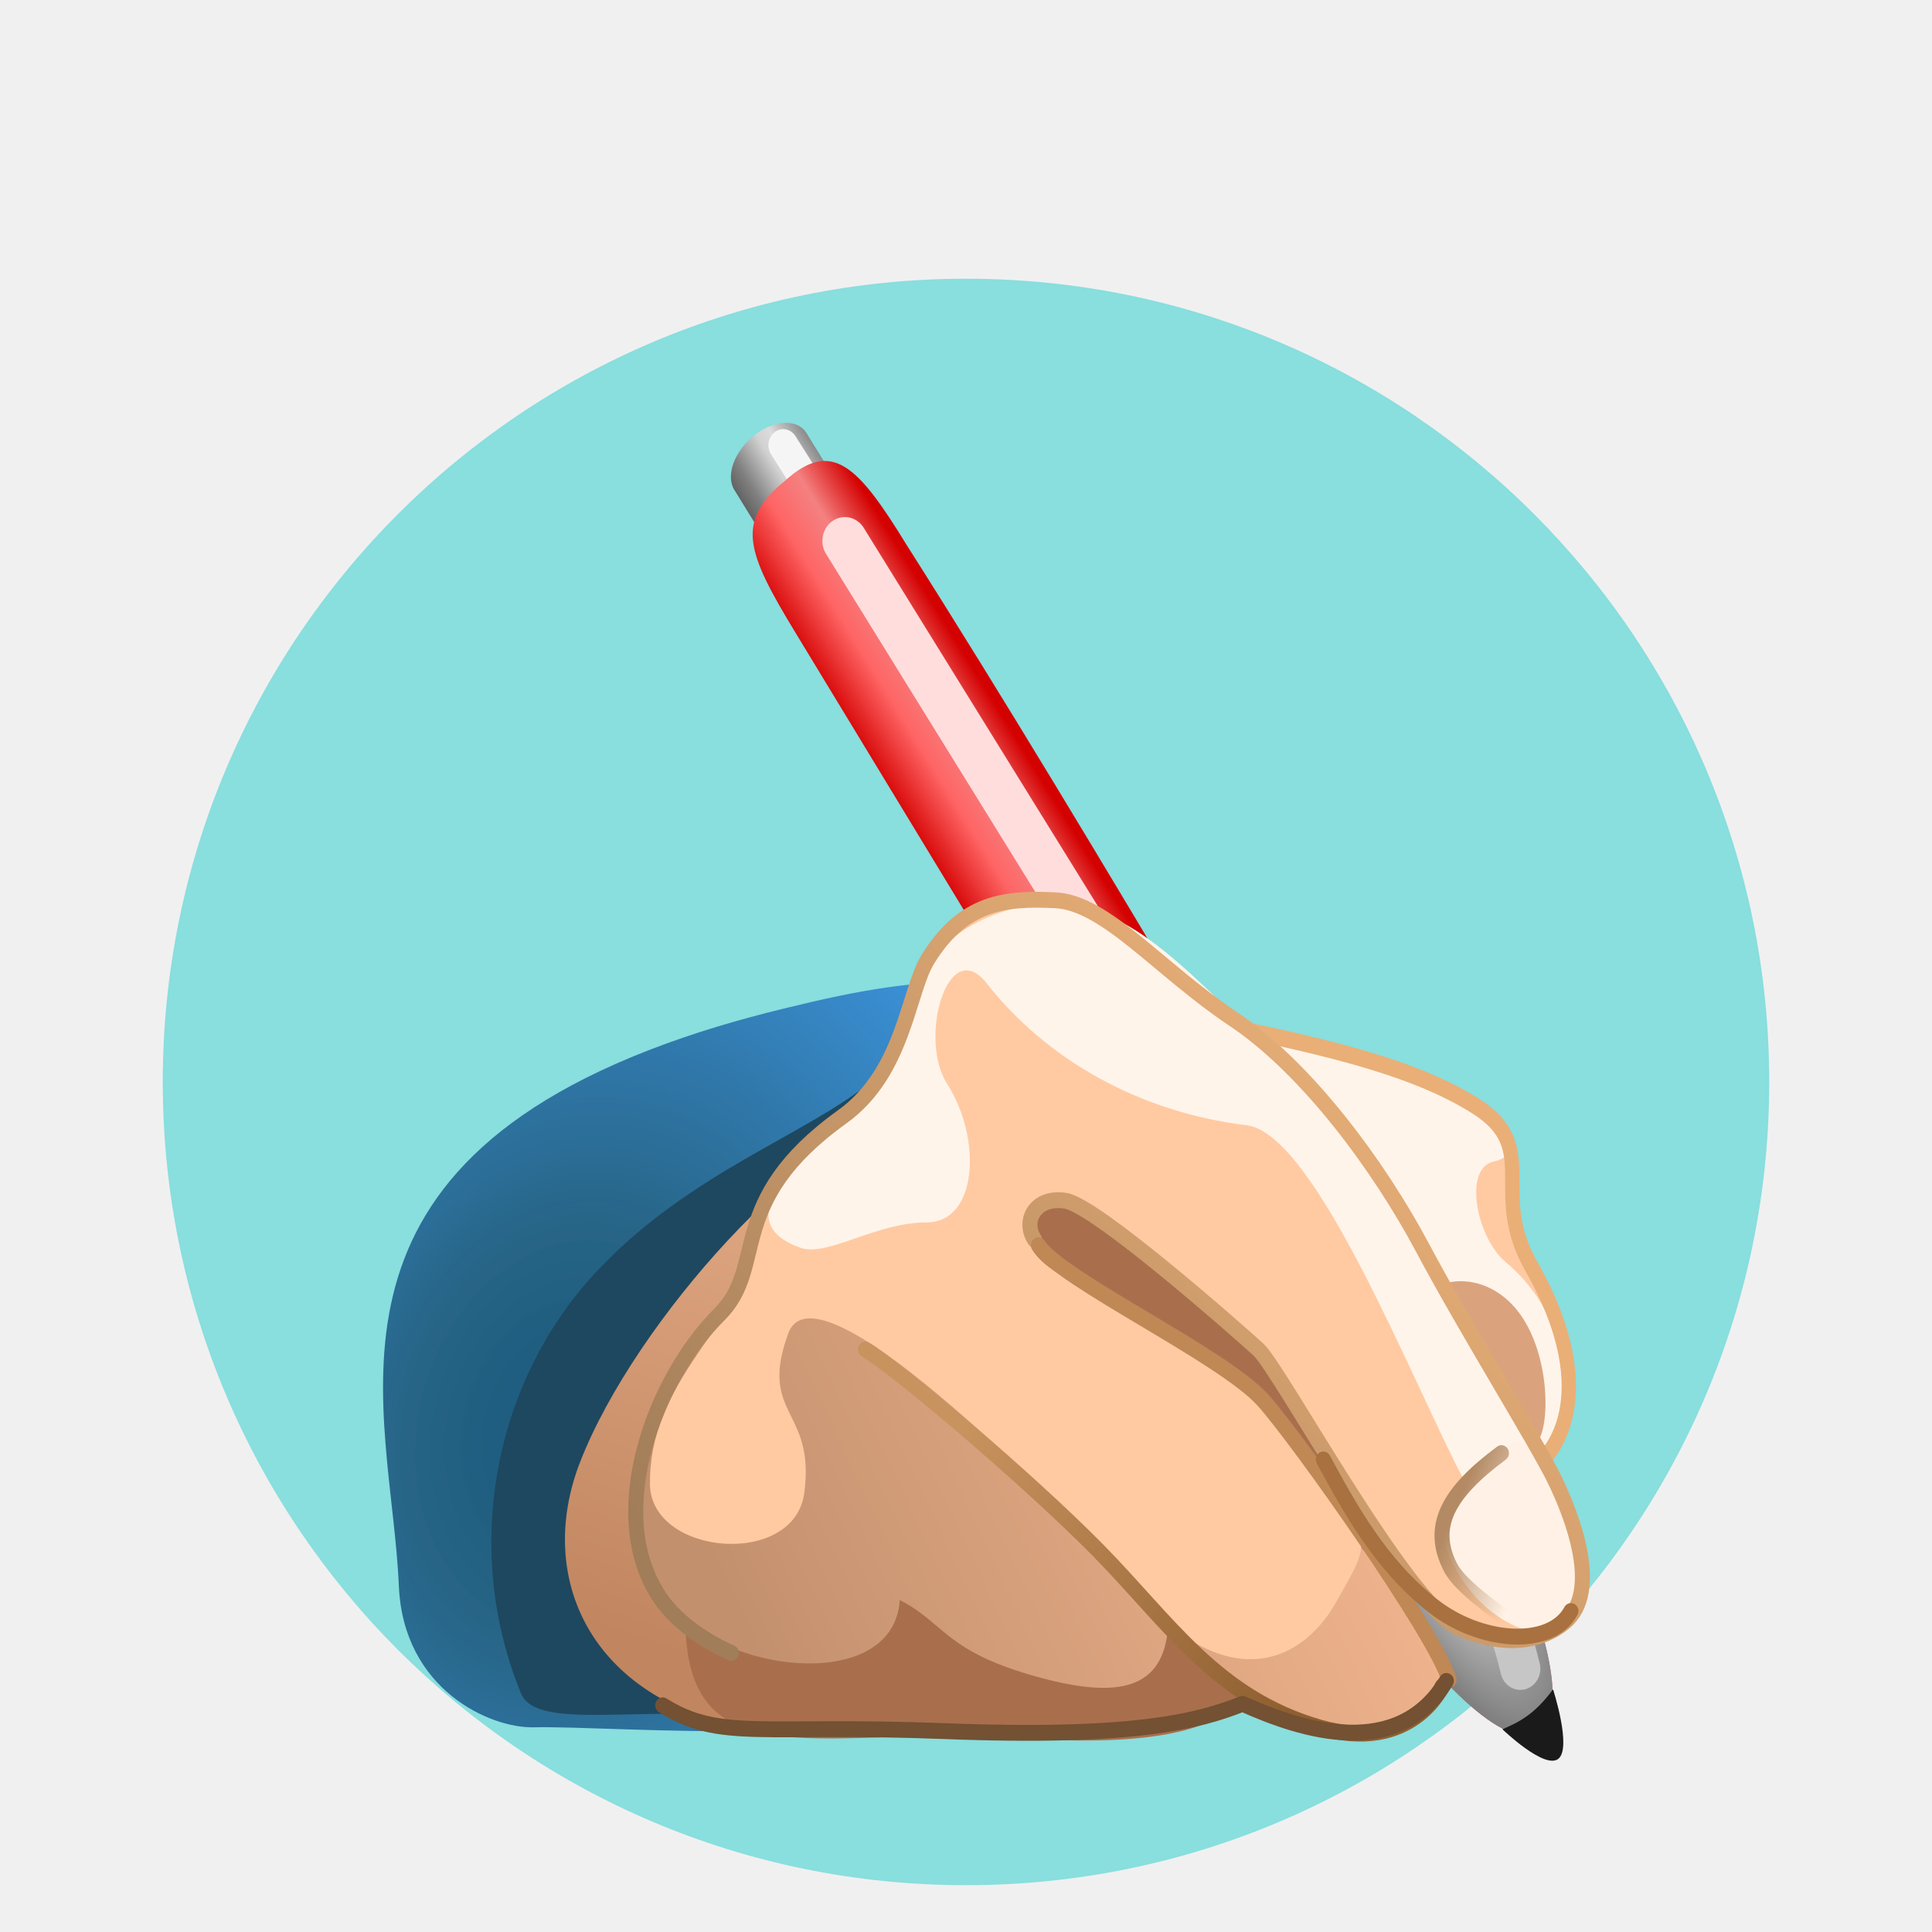
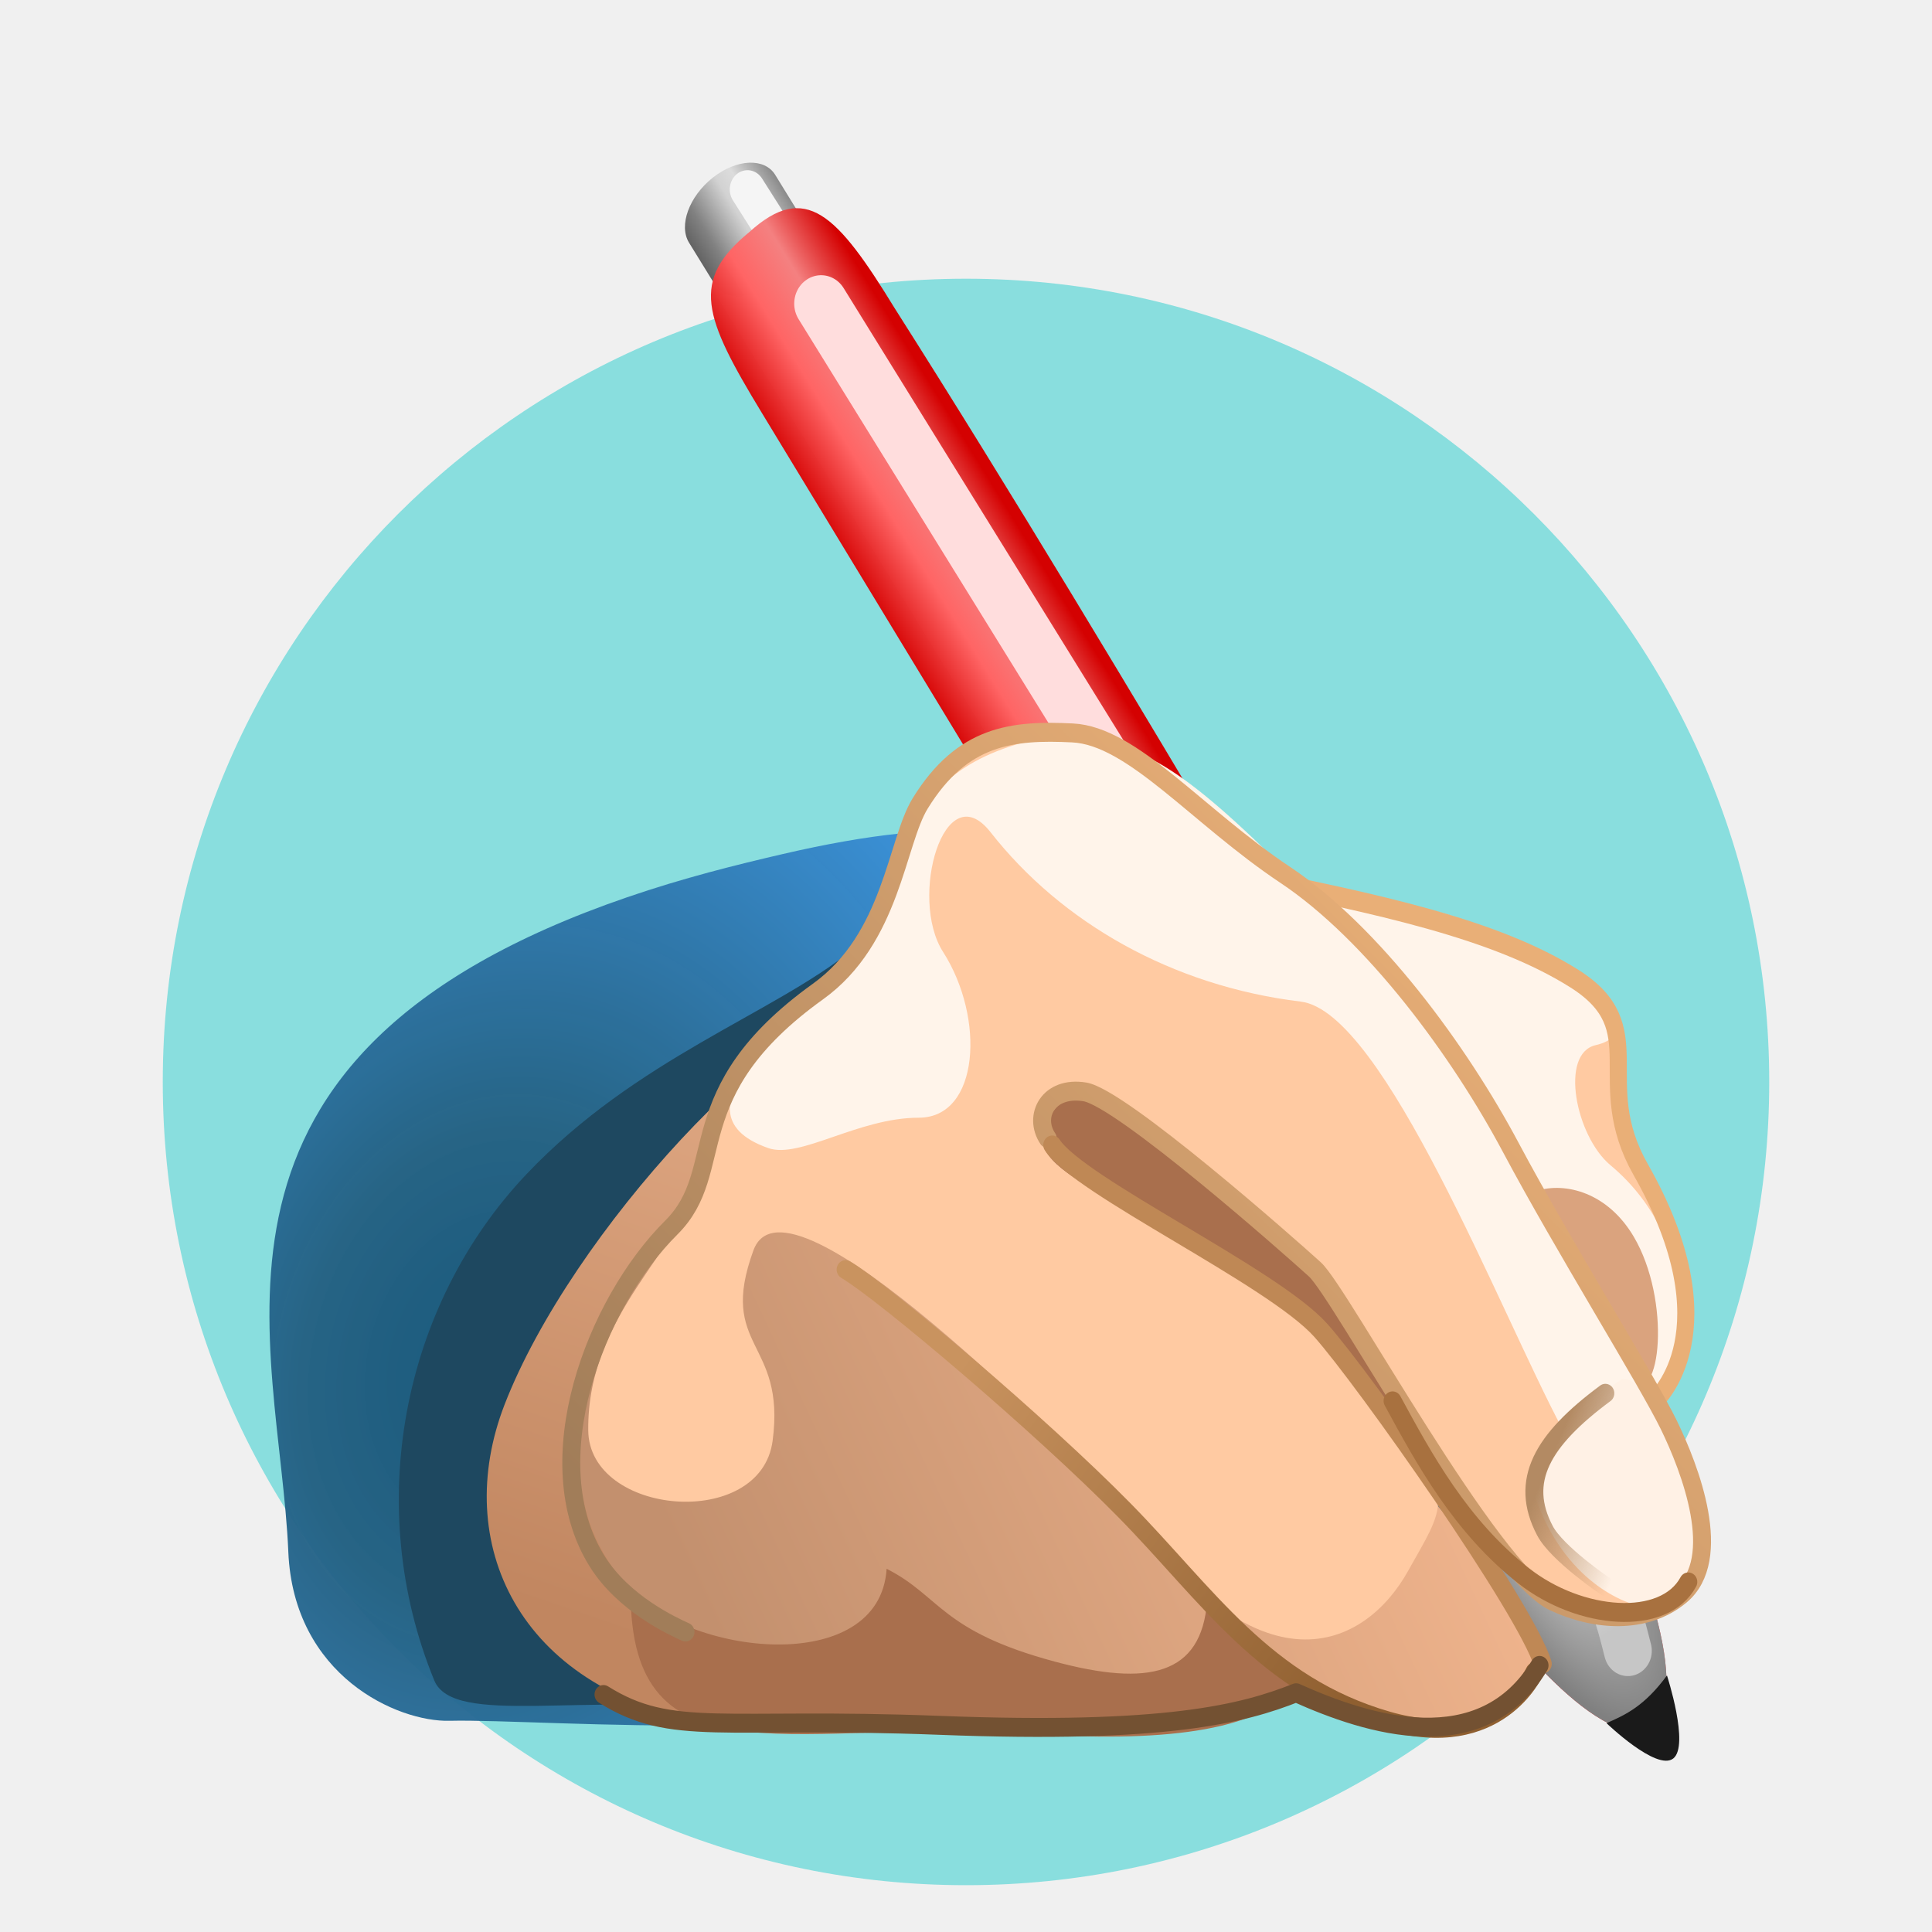
<svg xmlns="http://www.w3.org/2000/svg" xmlns:xlink="http://www.w3.org/1999/xlink" width="100" height="100" viewBox="0 0 26.458 26.458" version="1.1" id="svg2787">
  <defs id="defs2784">
    <radialGradient xlink:href="#linearGradient59915" id="radialGradient60842" cx="3.635" cy="19.025" fx="3.635" fy="19.025" r="8.092" gradientTransform="matrix(1.095756,0.4466969,-0.5034751,1.337597,10.75593,-7.815482)" gradientUnits="userSpaceOnUse" />
    <linearGradient id="linearGradient59915">
      <stop style="stop-color:#18587b;stop-opacity:1;" offset="0.003" id="stop59911" />
      <stop style="stop-color:#246183;stop-opacity:0.973;" offset="0.337" id="stop60848" />
      <stop style="stop-color:#3b91d9;stop-opacity:0.995;" offset="1" id="stop59913" />
    </linearGradient>
    <linearGradient xlink:href="#linearGradient76035" id="linearGradient76037" x1="3.644" y1="23.313" x2="6.448" y2="14.913" gradientUnits="userSpaceOnUse" gradientTransform="matrix(0.9579003,0,0,0.9289272,1.946595,1.211061)" />
    <linearGradient id="linearGradient76035">
      <stop style="stop-color:#c18660;stop-opacity:1;" offset="0" id="stop76031" />
      <stop style="stop-color:#dca47f;stop-opacity:1;" offset="1" id="stop76033" />
    </linearGradient>
    <linearGradient xlink:href="#linearGradient85669" id="linearGradient85671" x1="5.317" y1="5.855" x2="7.33" y2="5.855" gradientUnits="userSpaceOnUse" gradientTransform="matrix(0.8841996,0,0,0.8964211,1.145549,2.759396)" />
    <linearGradient id="linearGradient85669">
      <stop style="stop-color:#636363;stop-opacity:1;" offset="0" id="stop85665" />
      <stop style="stop-color:#818181;stop-opacity:1;" offset="0.184" id="stop86670" />
      <stop style="stop-color:#d2d2d2;stop-opacity:1;" offset="0.521" id="stop85673" />
      <stop style="stop-color:#dcdcdc;stop-opacity:1;" offset="0.675" id="stop85675" />
      <stop style="stop-color:#8a8a8a;stop-opacity:1;" offset="1" id="stop85667" />
    </linearGradient>
    <linearGradient xlink:href="#linearGradient84743" id="linearGradient85041" gradientUnits="userSpaceOnUse" x1="-34.784" y1="47.867" x2="-31.362" y2="47.867" gradientTransform="matrix(0.6492605,-0.4844824,0.4526116,0.6949785,17.44154,-35.16798)" />
    <linearGradient id="linearGradient84743">
      <stop style="stop-color:#d40000;stop-opacity:1;" offset="0" id="stop84739" />
      <stop style="stop-color:#ff6464;stop-opacity:0.996;" offset="0.389" id="stop84747" />
      <stop style="stop-color:#f48080;stop-opacity:0.996;" offset="0.665" id="stop84749" />
      <stop style="stop-color:#d40000;stop-opacity:0.996;" offset="1" id="stop84741" />
    </linearGradient>
    <radialGradient xlink:href="#linearGradient84755" id="radialGradient84763-1" cx="-33.851" cy="60.536" fx="-33.851" fy="60.536" r="1.676" gradientTransform="matrix(1.223267,2.026778,-0.7182522,0.4967031,107.5069,59.95209)" gradientUnits="userSpaceOnUse" />
    <linearGradient id="linearGradient84755">
      <stop style="stop-color:#d5d5d5;stop-opacity:1;" offset="0" id="stop84761" />
      <stop style="stop-color:#808080;stop-opacity:1;" offset="1" id="stop84751" />
    </linearGradient>
    <linearGradient xlink:href="#linearGradient65575" id="linearGradient65577" x1="6.909" y1="24.187" x2="22.028" y2="15.963" gradientUnits="userSpaceOnUse" gradientTransform="matrix(0.8328184,0,0,0.918809,3.034484,1.09156)" />
    <linearGradient id="linearGradient65575">
      <stop style="stop-color:#c3906e;stop-opacity:1;" offset="0" id="stop65573" />
      <stop style="stop-color:#f7ba92;stop-opacity:1;" offset="1" id="stop65571" />
    </linearGradient>
    <linearGradient xlink:href="#linearGradient84936" id="linearGradient85043" gradientUnits="userSpaceOnUse" x1="-32.29" y1="58.451" x2="-32.677" y2="61.374" gradientTransform="matrix(0.6492605,-0.4844824,0.4526116,0.6949785,17.44154,-35.16798)" />
    <linearGradient id="linearGradient84936">
      <stop style="stop-color:#ffffff;stop-opacity:1;" offset="0" id="stop84932" />
      <stop style="stop-color:#c6c6c6;stop-opacity:1;" offset="1" id="stop84934" />
    </linearGradient>
    <linearGradient xlink:href="#linearGradient65608" id="linearGradient65610" x1="4.747" y1="22.042" x2="17.09" y2="7.688" gradientUnits="userSpaceOnUse" gradientTransform="matrix(0.8328184,0,0,0.918809,3.034484,1.09156)" />
    <linearGradient id="linearGradient65608">
      <stop style="stop-color:#a17d59;stop-opacity:1;" offset="0" id="stop65604" />
      <stop style="stop-color:#e9af77;stop-opacity:1;" offset="1" id="stop65606" />
    </linearGradient>
    <linearGradient xlink:href="#linearGradient65616" id="linearGradient65618" x1="12.141" y1="19.435" x2="19.578" y2="25.749" gradientUnits="userSpaceOnUse" gradientTransform="matrix(0.8328184,0,0,0.918809,3.034484,1.09156)" />
    <linearGradient id="linearGradient65616">
      <stop style="stop-color:#c9935f;stop-opacity:1;" offset="0" id="stop65612" />
      <stop style="stop-color:#8f5f30;stop-opacity:1;" offset="1" id="stop65614" />
    </linearGradient>
    <linearGradient xlink:href="#linearGradient90927" id="linearGradient90929" x1="22.897" y1="21.657" x2="24.824" y2="22.583" gradientUnits="userSpaceOnUse" gradientTransform="matrix(0.8724877,0,0,0.9339243,2.463191,0.9347117)" />
    <linearGradient id="linearGradient90927">
      <stop style="stop-color:#b38a63;stop-opacity:1;" offset="0.088" id="stop90923" />
      <stop style="stop-color:#b38a63;stop-opacity:0;" offset="1" id="stop90925" />
    </linearGradient>
    <mask maskUnits="userSpaceOnUse" id="mask54252">
      <circle style="fill:#ffffff;fill-opacity:1;fill-rule:evenodd;stroke-width:0.226" id="circle54254" cx="16.529" cy="23.564" r="11.101" />
    </mask>
  </defs>
  <g id="layer1">
    <circle style="fill:#89dede;fill-opacity:1;fill-rule:evenodd;stroke-width:0.224" id="path29876" cx="13.229" cy="14.817" r="11" />
    <rect style="fill:#ffffff;fill-opacity:0.547;fill-rule:evenodd;stroke-width:0.219" id="rect51341" width="26.7" height="5.67" x="3.079" y="31.239" mask="url(#mask54252)" transform="translate(-3.300168,-8.848254)" />
-     <g id="g39395" transform="matrix(0.6852605,0,0,0.7240181,4.282752,5.686754)">
+     <g id="g39395" transform="matrix(0.8185278,0,0,0.8648229,2.539748,2.1033)">
      <path style="fill:url(#radialGradient60842);fill-opacity:1;stroke:none;stroke-width:0;stroke-linecap:round;stroke-linejoin:round;stroke-miterlimit:8;stroke-dasharray:none;stroke-opacity:1;paint-order:fill markers stroke;stop-color:#000000" d="m 16.599,15.321 c -1.919,-1.343 0.735,-2.168 -0.772,-3.595 -1.185,-1.122 -2.957,-1.266 -5.834,-0.634 -0.782,0.172 -1.655,0.376 -2.603,0.684 -7.734,2.513 -5.817,7.061 -5.669,10.366 0.088,1.967 1.83,2.696 2.698,2.675 0.787,-0.019 2.719,0.102 4.471,0.068 3.099,-0.06 7.71,-9.564 7.71,-9.564 z" id="path57461" />
      <path style="fill:#1e4860;fill-opacity:1;stroke:#8d643e;stroke-width:0;stroke-linecap:round;stroke-linejoin:round;stroke-miterlimit:8;stroke-dasharray:none;stroke-opacity:1;paint-order:fill markers stroke;stop-color:#000000" d="m 11.154,12.611 c -0.402,1.671 -2.074,2.937 -3.644,5.166 -1.57,2.228 1.017,4.851 1.672,6.893 C 6.716,24.345 4.485,24.921 4.162,24.176 2.974,21.433 3.615,18.247 5.708,16.159 7.548,14.324 9.826,13.626 11.154,12.611 Z" id="path53100" />
      <path style="fill:url(#linearGradient76037);fill-opacity:1;stroke:#8d643e;stroke-width:0;stroke-linecap:round;stroke-linejoin:round;stroke-miterlimit:8;stroke-dasharray:none;stroke-opacity:1;paint-order:fill markers stroke;stop-color:#000000" d="m 11.671,13.378 c -1.682,0.1 -5.217,3.709 -6.332,6.432 -0.894,2.186 0.221,4.488 3.336,5.028 2.359,0.409 2.995,-11.46 2.995,-11.46 z" id="path31127" />
      <path style="fill:#a96f4d;fill-opacity:1;stroke:#8d643e;stroke-width:0;stroke-linecap:round;stroke-linejoin:round;stroke-miterlimit:8;stroke-dasharray:none;stroke-opacity:1;paint-order:fill markers stroke;stop-color:#000000" d="m 18.508,24.252 c -0.465,0.758 -2.33,0.907 -4.346,0.77 -3.797,-0.259 -6.649,0.879 -6.712,-2.122 -0.08,-3.835 3.468,-9.863 4.725,-11.731 0.941,-1.399 3.711,-1.408 6.22,0.233 0.841,0.55 1.748,1.114 2.42,2.103 2.742,4.035 3.379,8.021 1.903,9.982 -0.689,1.987 -2.311,1.657 -4.211,0.766 z" id="path29159-4" />
      <g id="g98019" transform="matrix(1,0,0,1.02875,-0.5480357,-1.568279)" style="stroke-width:0.986">
        <rect style="fill:url(#linearGradient85671);fill-opacity:1;fill-rule:evenodd;stroke:none;stroke-width:0.261" id="rect83887-4" width="1.78" height="1.934" x="5.847" y="7.041" rx="0.991" ry="0.578" transform="matrix(0.8094748,-0.5871546,0.5566065,0.8307763,0,0)" />
        <path style="fill:#999999;fill-opacity:1;stroke:#f5f5f5;stroke-width:0.592;stroke-linecap:round;stroke-linejoin:round;stroke-miterlimit:8;stroke-dasharray:none;stroke-opacity:1;paint-order:fill markers stroke;stop-color:#000000" d="M 9.951,2.076 10.288,2.565" id="path85663" />
      </g>
      <path style="fill:url(#linearGradient85041);fill-opacity:1;fill-rule:evenodd;stroke:none;stroke-width:0;stroke-opacity:1" d="m 23.637,20.914 c 0.491,0.764 1.646,3.402 0.895,3.962 -0.751,0.561 -2.578,-1.575 -3.069,-2.34 L 9.644,4.107 C 8.662,2.578 8.448,2.011 9.431,1.245 10.373,0.435 10.901,0.957 11.866,2.449 c 3.902,5.812 8.102,12.794 11.771,18.465 z" id="rect31697-3-6-0-6" />
      <path id="path84605-6" style="fill:url(#radialGradient84763-1);fill-opacity:1;fill-rule:evenodd;stroke-width:0" d="m 22.835,19.678 0.802,1.236 c 0.491,0.764 1.646,3.402 0.895,3.962 -0.751,0.561 -2.578,-1.575 -3.069,-2.34 l -0.804,-1.234 c 0.699,-0.186 1.687,-0.577 2.176,-1.624 z" />
      <path style="fill:url(#linearGradient65577);fill-opacity:1;stroke:#8d643e;stroke-width:0;stroke-linecap:round;stroke-linejoin:round;stroke-miterlimit:8;stroke-dasharray:none;stroke-opacity:1;paint-order:fill markers stroke;stop-color:#000000" d="m 11.886,17.07 c 1.256,1.299 6.109,1.629 8.625,3.922 1.341,1.222 2.15,2.626 2.15,2.626 0,0 -0.592,1.945 -2.941,1.099 -0.706,-0.254 -1.849,-0.81 -2.627,-1.796 -0.093,1.18 -0.989,1.355 -2.547,0.959 C 12.632,23.394 12.636,22.844 11.731,22.41 11.617,24.128 8.384,23.804 7.37,22.664 6.44,21.619 6.188,20.24 7.529,17.841 8.429,16.231 10.687,15.249 11.886,17.07 Z" id="path29221" />
      <path id="path83941-4" style="fill:#1a1a1a;stroke-width:0;stroke-linecap:round;stroke-linejoin:round;stroke-miterlimit:8;paint-order:fill markers stroke;stop-color:#000000" d="m 24.787,24.099 c 0,0 0.381,1.109 0.105,1.315 -0.277,0.206 -1.117,-0.56 -1.117,-0.56 0.317,-0.13 0.635,-0.269 1.012,-0.755 z" />
      <path style="fill:none;fill-opacity:1;stroke:#ffdddd;stroke-width:0.9;stroke-linecap:round;stroke-linejoin:round;stroke-miterlimit:8;stroke-dasharray:none;stroke-opacity:1;paint-order:fill markers stroke;stop-color:#000000" d="M 10.635,2.376 21.634,19.198" id="path84238-0" />
      <path style="fill:none;fill-opacity:1;stroke:url(#linearGradient85043);stroke-width:0.8;stroke-linecap:round;stroke-linejoin:round;stroke-miterlimit:8;stroke-dasharray:none;stroke-opacity:1;paint-order:fill markers stroke;stop-color:#000000" d="m 22.802,20.841 c 1.019,1.609 1.194,2.36 1.331,2.868" id="path84822-7" />
      <path id="path29161-2" style="fill:#ffcaa2;fill-opacity:1;stroke:#8d643e;stroke-width:0;stroke-linecap:round;stroke-linejoin:round;stroke-miterlimit:8;stroke-dasharray:none;stroke-opacity:1;paint-order:fill markers stroke;stop-color:#000000" d="m 14.722,9.199 c -2.434,0.082 -2.51,1.451 -2.857,2.263 -1.281,2.991 -2.596,1.832 -3.27,4.705 -0.287,1.223 -1.873,2.185 -1.856,4.05 0.012,1.355 2.886,1.592 3.085,0.165 0.223,-1.598 -0.923,-1.457 -0.321,-3.015 0.571,-1.478 5.37,3.253 6.108,3.902 2.359,3.241 4.132,2.39 4.847,1.171 0.591,-1.006 0.838,-1.167 -0.264,-2.475 -0.715,-0.908 -1.615,-1.661 -3.039,-2.526 -1.871,-1.137 -3.765,-1.473 -2.315,-2.572 1.127,0.481 3.353,1.631 4.358,3.236 1.97,3.145 3.67,5.264 4.676,5.151 3.831,-0.431 -0.323,-5.07 -2.641,-8.904 C 20.419,13.003 18.624,11.56 17.144,10.51 16.311,9.918 15.529,9.172 14.722,9.199 Z" />
      <g id="g64634" transform="matrix(0.8328184,0,0,0.918809,-1.514043,1.517342)" style="stroke-width:1.143">
        <path style="fill:#ffcaa2;fill-opacity:1;stroke:#8d643e;stroke-width:0;stroke-linecap:round;stroke-linejoin:round;stroke-miterlimit:8;stroke-dasharray:none;stroke-opacity:1;paint-order:fill markers stroke;stop-color:#000000" d="m 23.539,10.844 c 5.3,1.093 6.337,1.109 7.068,2.566 0.192,0.383 -0.001,1.19 0.324,1.916 0.597,1.332 0.613,1.851 0.467,2.768 -0.157,0.985 -1.006,1.806 -1.006,2.223 0,1.093 -6.854,-9.474 -6.854,-9.474 z" id="path31071" />
        <path style="opacity:1;fill:#fff4ea;fill-opacity:1;stroke:#8d643e;stroke-width:0;stroke-linecap:round;stroke-linejoin:round;stroke-miterlimit:8;stroke-dasharray:none;stroke-opacity:1;paint-order:fill markers stroke;stop-color:#000000" d="m 25.58,11.213 c 1.903,0.145 2.742,0.643 3.96,1.215 1.219,0.572 1.34,1.143 0.609,1.286 -0.731,0.143 -0.402,1.569 0.296,2.069 1.899,1.359 1.602,3.638 0.877,4.041 -1.155,0.642 -0.523,-0.907 -0.867,-2.953 -0.098,-0.581 -1.094,-0.075 -1.564,-0.58 -0.831,-0.893 -1.52,-2.608 -2.61,-2.791 -1.706,-0.286 -5.102,-2.622 -0.701,-2.286 z" id="path54661" />
        <path style="opacity:1;fill:none;fill-opacity:1;stroke:#e9af77;stroke-width:0.343;stroke-linecap:round;stroke-linejoin:round;stroke-miterlimit:8;stroke-dasharray:none;stroke-opacity:1;paint-order:fill markers stroke;stop-color:#000000" d="m 22.899,10.784 c 2.908,0.5 5.246,0.929 6.826,1.786 1.58,0.857 0.316,1.76 1.327,3.287 1.842,2.781 0.309,3.965 0.309,3.965" id="path55433" />
      </g>
      <path style="fill:#daa37e;fill-opacity:1;stroke:none;stroke-width:0;stroke-linecap:round;stroke-linejoin:round;stroke-miterlimit:8;stroke-dasharray:none;stroke-opacity:1;paint-order:fill markers stroke;stop-color:#000000" d="m 22.613,16.424 c 0.475,-0.139 1.18,0.025 1.618,0.727 0.626,1.003 0.463,2.673 -0.053,2.329 -0.516,-0.344 -1.731,-2.302 -1.565,-3.055 z" id="path70195" />
      <path id="path43365" style="fill:#fff4ea;fill-opacity:1;stroke:#8d643e;stroke-width:0;stroke-linecap:round;stroke-linejoin:round;stroke-miterlimit:8;stroke-dasharray:none;stroke-opacity:1;paint-order:fill markers stroke;stop-color:#000000" d="m 14.762,9.285 c -0.264,-0.001 -0.551,-0.017 -0.869,0.074 -2.412,0.697 -1.699,2.584 -2.688,3.463 -0.852,0.757 -3.231,2.338 -1.454,2.926 0.531,0.176 1.504,-0.481 2.518,-0.481 1.015,0 1.116,-1.576 0.406,-2.626 -0.578,-0.854 0.021,-2.831 0.795,-1.895 1.182,1.428 3.034,2.435 5.192,2.683 1.394,0.16 3.337,4.924 4.372,6.761 0.856,1.52 1.999,2.218 1.948,0.905 -0.028,-0.732 -1.953,-4.011 -3.801,-6.805 -0.801,-1.211 -1.964,-2.174 -2.635,-2.813 -1.935,-1.843 -2.642,-2.187 -3.784,-2.192 z" />
      <path style="fill:#fff1e5;fill-opacity:1;stroke:#8d643e;stroke-width:0;stroke-linecap:round;stroke-linejoin:round;stroke-miterlimit:8;stroke-dasharray:none;stroke-opacity:1;paint-order:fill markers stroke;stop-color:#000000" d="m 24.038,19.405 c -0.551,0.324 -1.661,1.298 -1.465,1.844 0.493,1.374 1.539,1.73 1.823,1.761 0.659,0.071 1.02,-0.89 0.986,-1.276 -0.046,-0.513 -0.802,-2.374 -1.343,-2.329 z" id="path46096" />
      <path style="fill:#a96f4d;fill-opacity:1;stroke:#f8f5f1;stroke-width:0;stroke-linecap:round;stroke-linejoin:round;stroke-miterlimit:8;stroke-dasharray:none;stroke-opacity:1;paint-order:fill markers stroke;stop-color:#000000" d="m 17.728,16.734 c 0.483,0.44 1.313,0.996 1.962,2.178 0.11,0.2 0.462,0.556 0.462,0.556 0.128,0.391 -0.022,0.393 -0.245,0.293 0,0 -2.597,-2.965 -2.179,-3.027 z" id="path94880" />
      <path style="fill:none;fill-opacity:1;stroke:url(#linearGradient65610);stroke-width:0.3;stroke-linecap:round;stroke-linejoin:round;stroke-miterlimit:8;stroke-dasharray:none;stroke-opacity:1;paint-order:fill markers stroke;stop-color:#000000" d="M 8.366,23.411 C 8.153,23.32 7.334,22.965 6.891,22.296 5.843,20.715 6.855,18.205 8.13,17.005 c 0.97,-0.913 0.083,-2.126 2.451,-3.735 1.24,-0.842 1.311,-2.367 1.713,-2.982 0.705,-1.081 1.543,-1.161 2.548,-1.114 1.005,0.046 2.086,1.319 3.557,2.247 1.471,0.928 2.916,2.789 3.777,4.321 0.861,1.532 2.282,3.691 2.641,4.388 0.359,0.696 0.936,2.121 0.204,2.697 -0.6,0.472 -1.451,0.403 -2.128,0.104 -1.05,-0.464 -3.566,-4.89 -3.996,-5.261 -0.431,-0.371 -3.241,-2.719 -3.851,-2.812 -0.61,-0.093 -0.869,0.386 -0.619,0.739" id="path55269" />
      <path style="fill:none;fill-opacity:1;stroke:url(#linearGradient65618);stroke-width:0.3;stroke-linecap:round;stroke-linejoin:round;stroke-miterlimit:8;stroke-dasharray:none;stroke-opacity:1;paint-order:fill markers stroke;stop-color:#000000" d="m 22.571,24.043 c 0,0 -0.604,1.281 -2.455,0.776 -2.056,-0.561 -3.014,-1.996 -4.413,-3.342 -1.399,-1.346 -4.028,-3.453 -4.658,-3.805" id="path55435" />
      <path style="fill:none;fill-opacity:1;stroke:url(#linearGradient90929);stroke-width:0.3;stroke-linecap:round;stroke-linejoin:round;stroke-miterlimit:8;stroke-dasharray:none;stroke-opacity:1;paint-order:fill markers stroke;stop-color:#000000" d="m 23.756,19.631 c -1.064,0.746 -1.447,1.391 -1.011,2.175 0.203,0.366 1.016,0.885 1.016,0.885" id="path63232" />
      <path style="fill:none;fill-opacity:1;stroke:#bf8855;stroke-width:0.3;stroke-linecap:round;stroke-linejoin:round;stroke-miterlimit:8;stroke-dasharray:none;stroke-opacity:1;paint-order:fill markers stroke;stop-color:#000000" d="m 14.502,15.699 c 0.449,0.655 3.691,2.085 4.493,2.935 0.72,0.763 3.441,4.417 3.714,5.281" id="path87710" />
      <path style="fill:none;fill-opacity:1;stroke:#735132;stroke-width:0.3;stroke-linecap:round;stroke-linejoin:round;stroke-miterlimit:8;stroke-dasharray:none;stroke-opacity:1;paint-order:fill markers stroke;stop-color:#000000" d="m 6.994,24.401 c 1.145,0.68 1.981,0.355 5.623,0.488 3.802,0.139 5.082,-0.186 5.965,-0.516 1.203,0.512 3.111,1.084 4.073,-0.433" id="path64267" />
      <path style="fill:none;fill-opacity:1;stroke:#a8713f;stroke-width:0.3;stroke-linecap:round;stroke-linejoin:round;stroke-miterlimit:8;stroke-dasharray:none;stroke-opacity:1;paint-order:fill markers stroke;stop-color:#000000" d="m 25.144,22.618 c -0.404,0.71 -1.812,0.606 -2.759,-0.1 -1.049,-0.782 -1.659,-1.843 -2.189,-2.767" id="path89118" />
    </g>
    <text xml:space="preserve" style="font-weight:bold;font-size:6.35px;line-height:1.3;font-family:Consolas;-inkscape-font-specification:'Consolas Bold';text-align:center;text-anchor:middle;fill:#fe005b;fill-opacity:0.593;stroke:#7c7777;stroke-width:0;stroke-linejoin:round;stroke-miterlimit:8;paint-order:fill markers stroke;stop-color:#000000" x="13.729" y="31.973" id="text97103">
      <tspan id="tspan97101" style="stroke-width:0" x="13.729" y="31.973">Home</tspan>
    </text>
  </g>
</svg>
